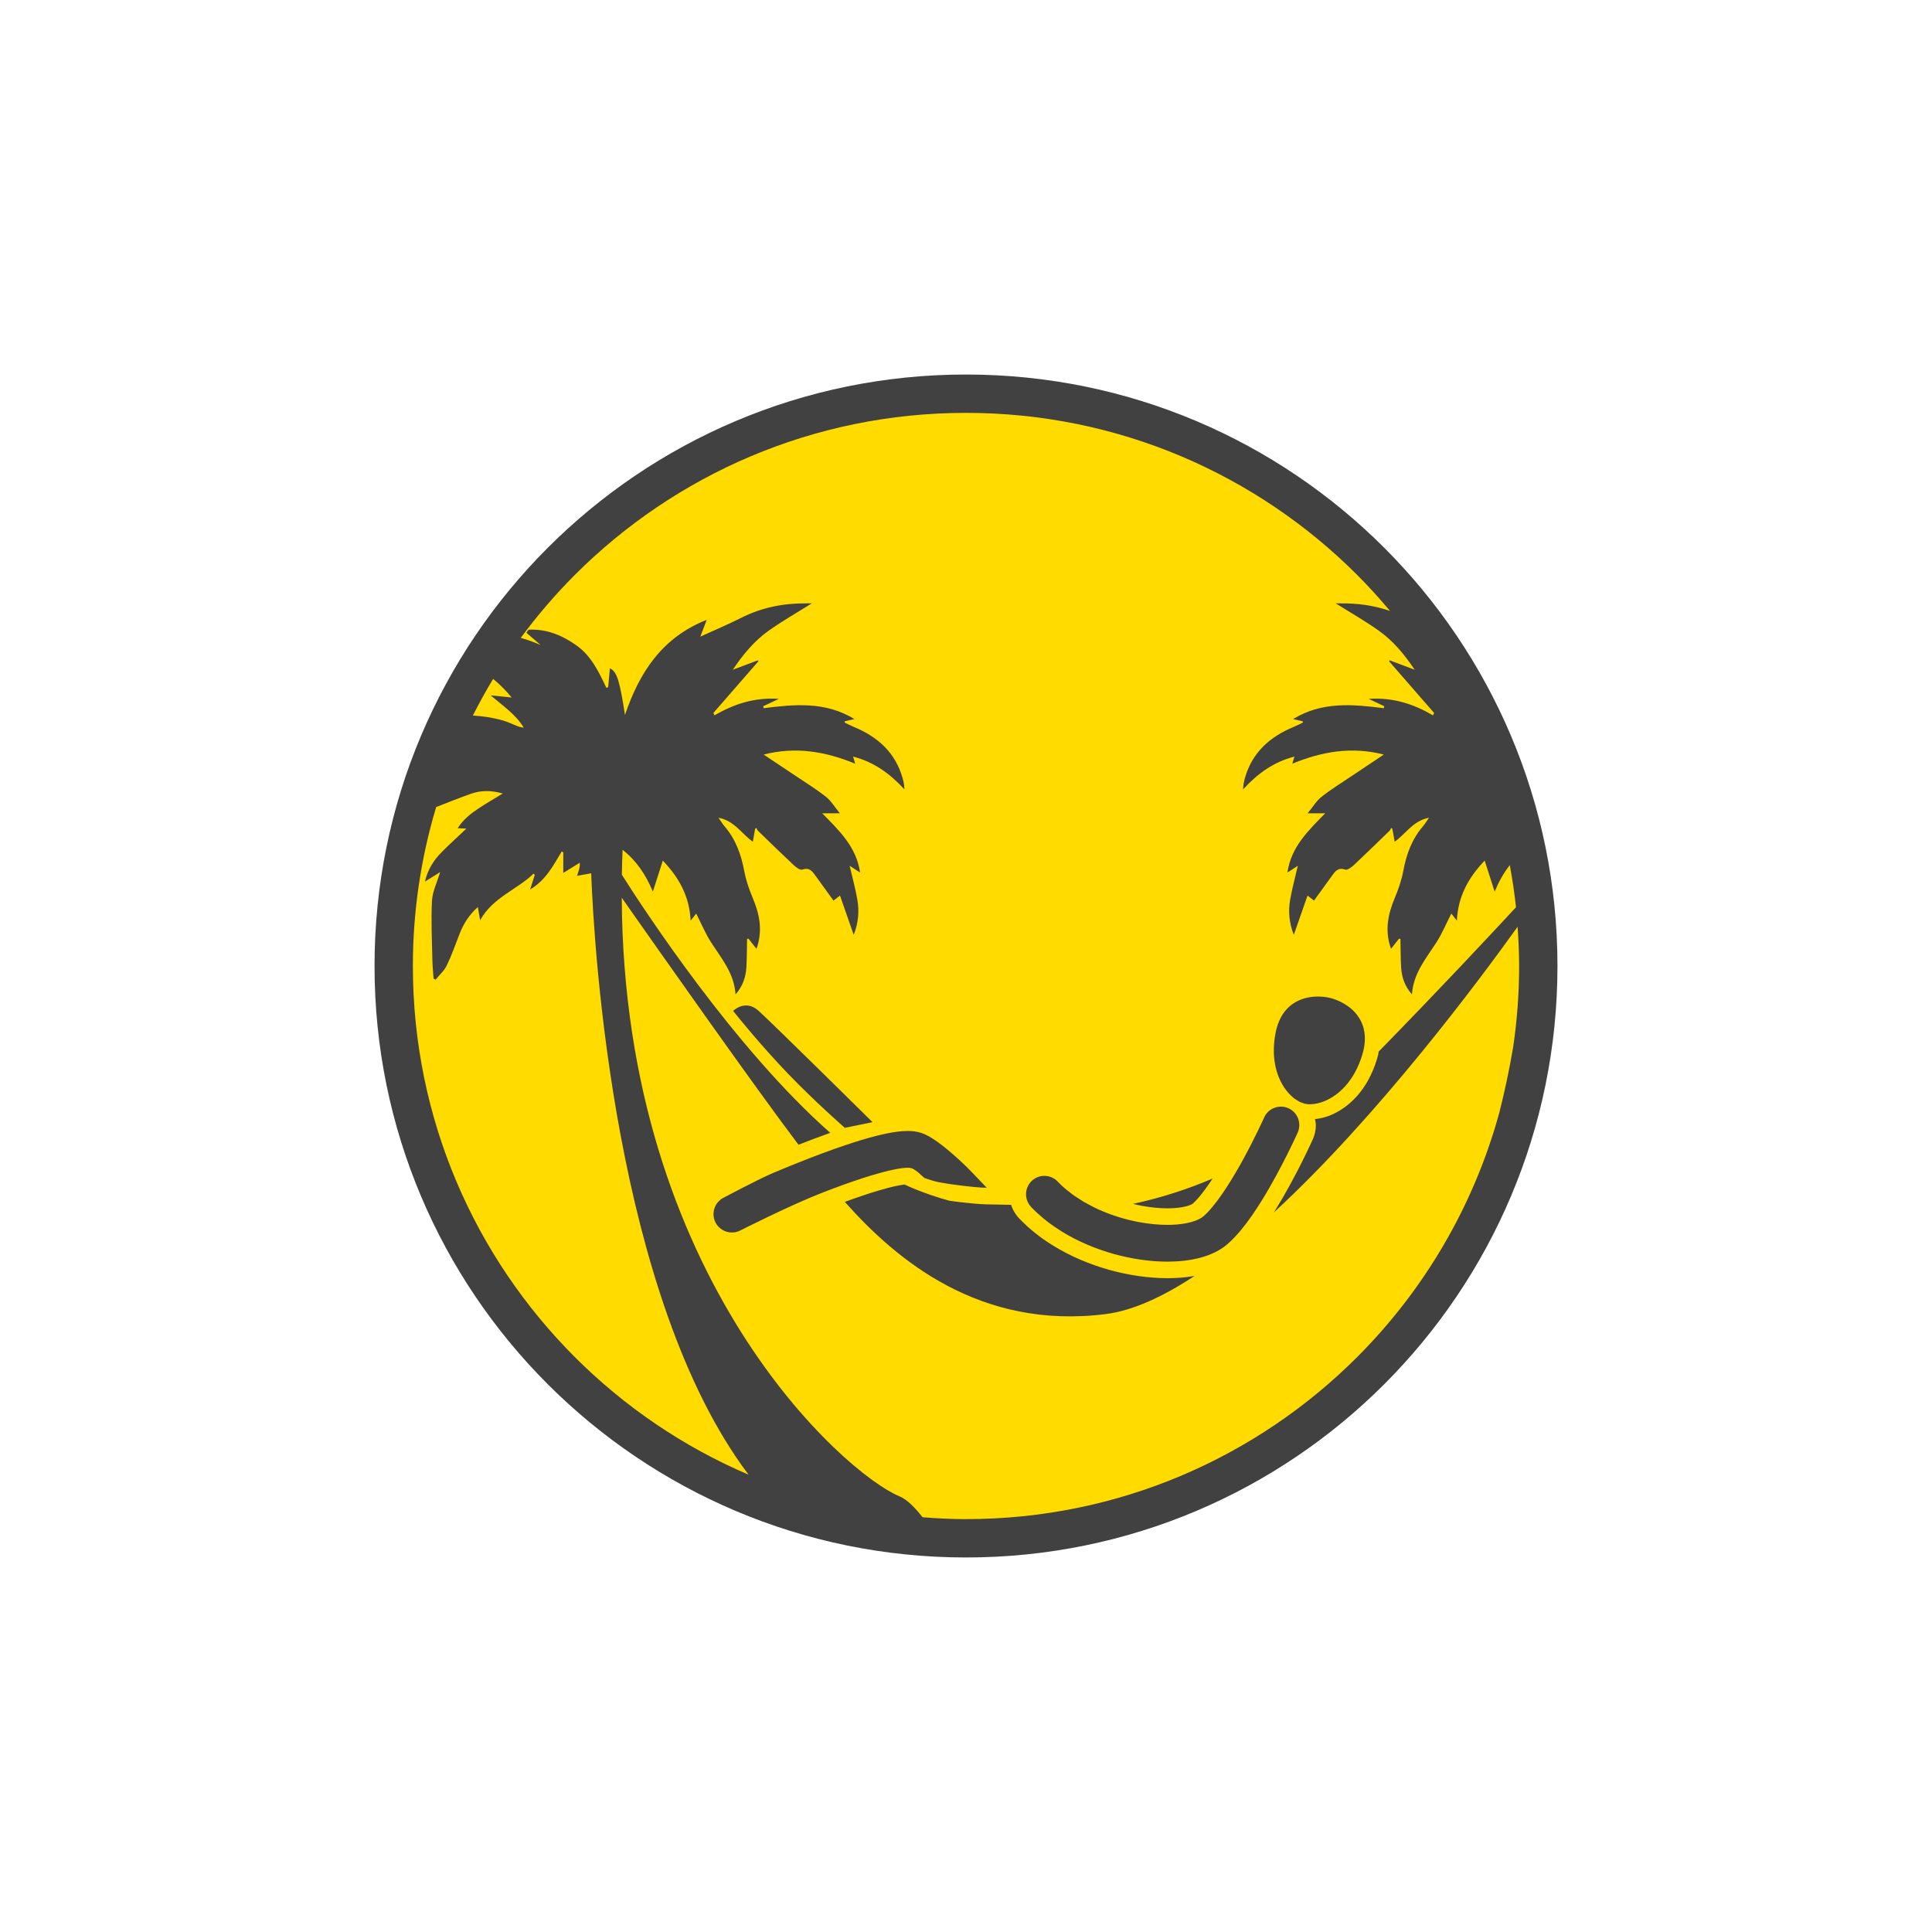
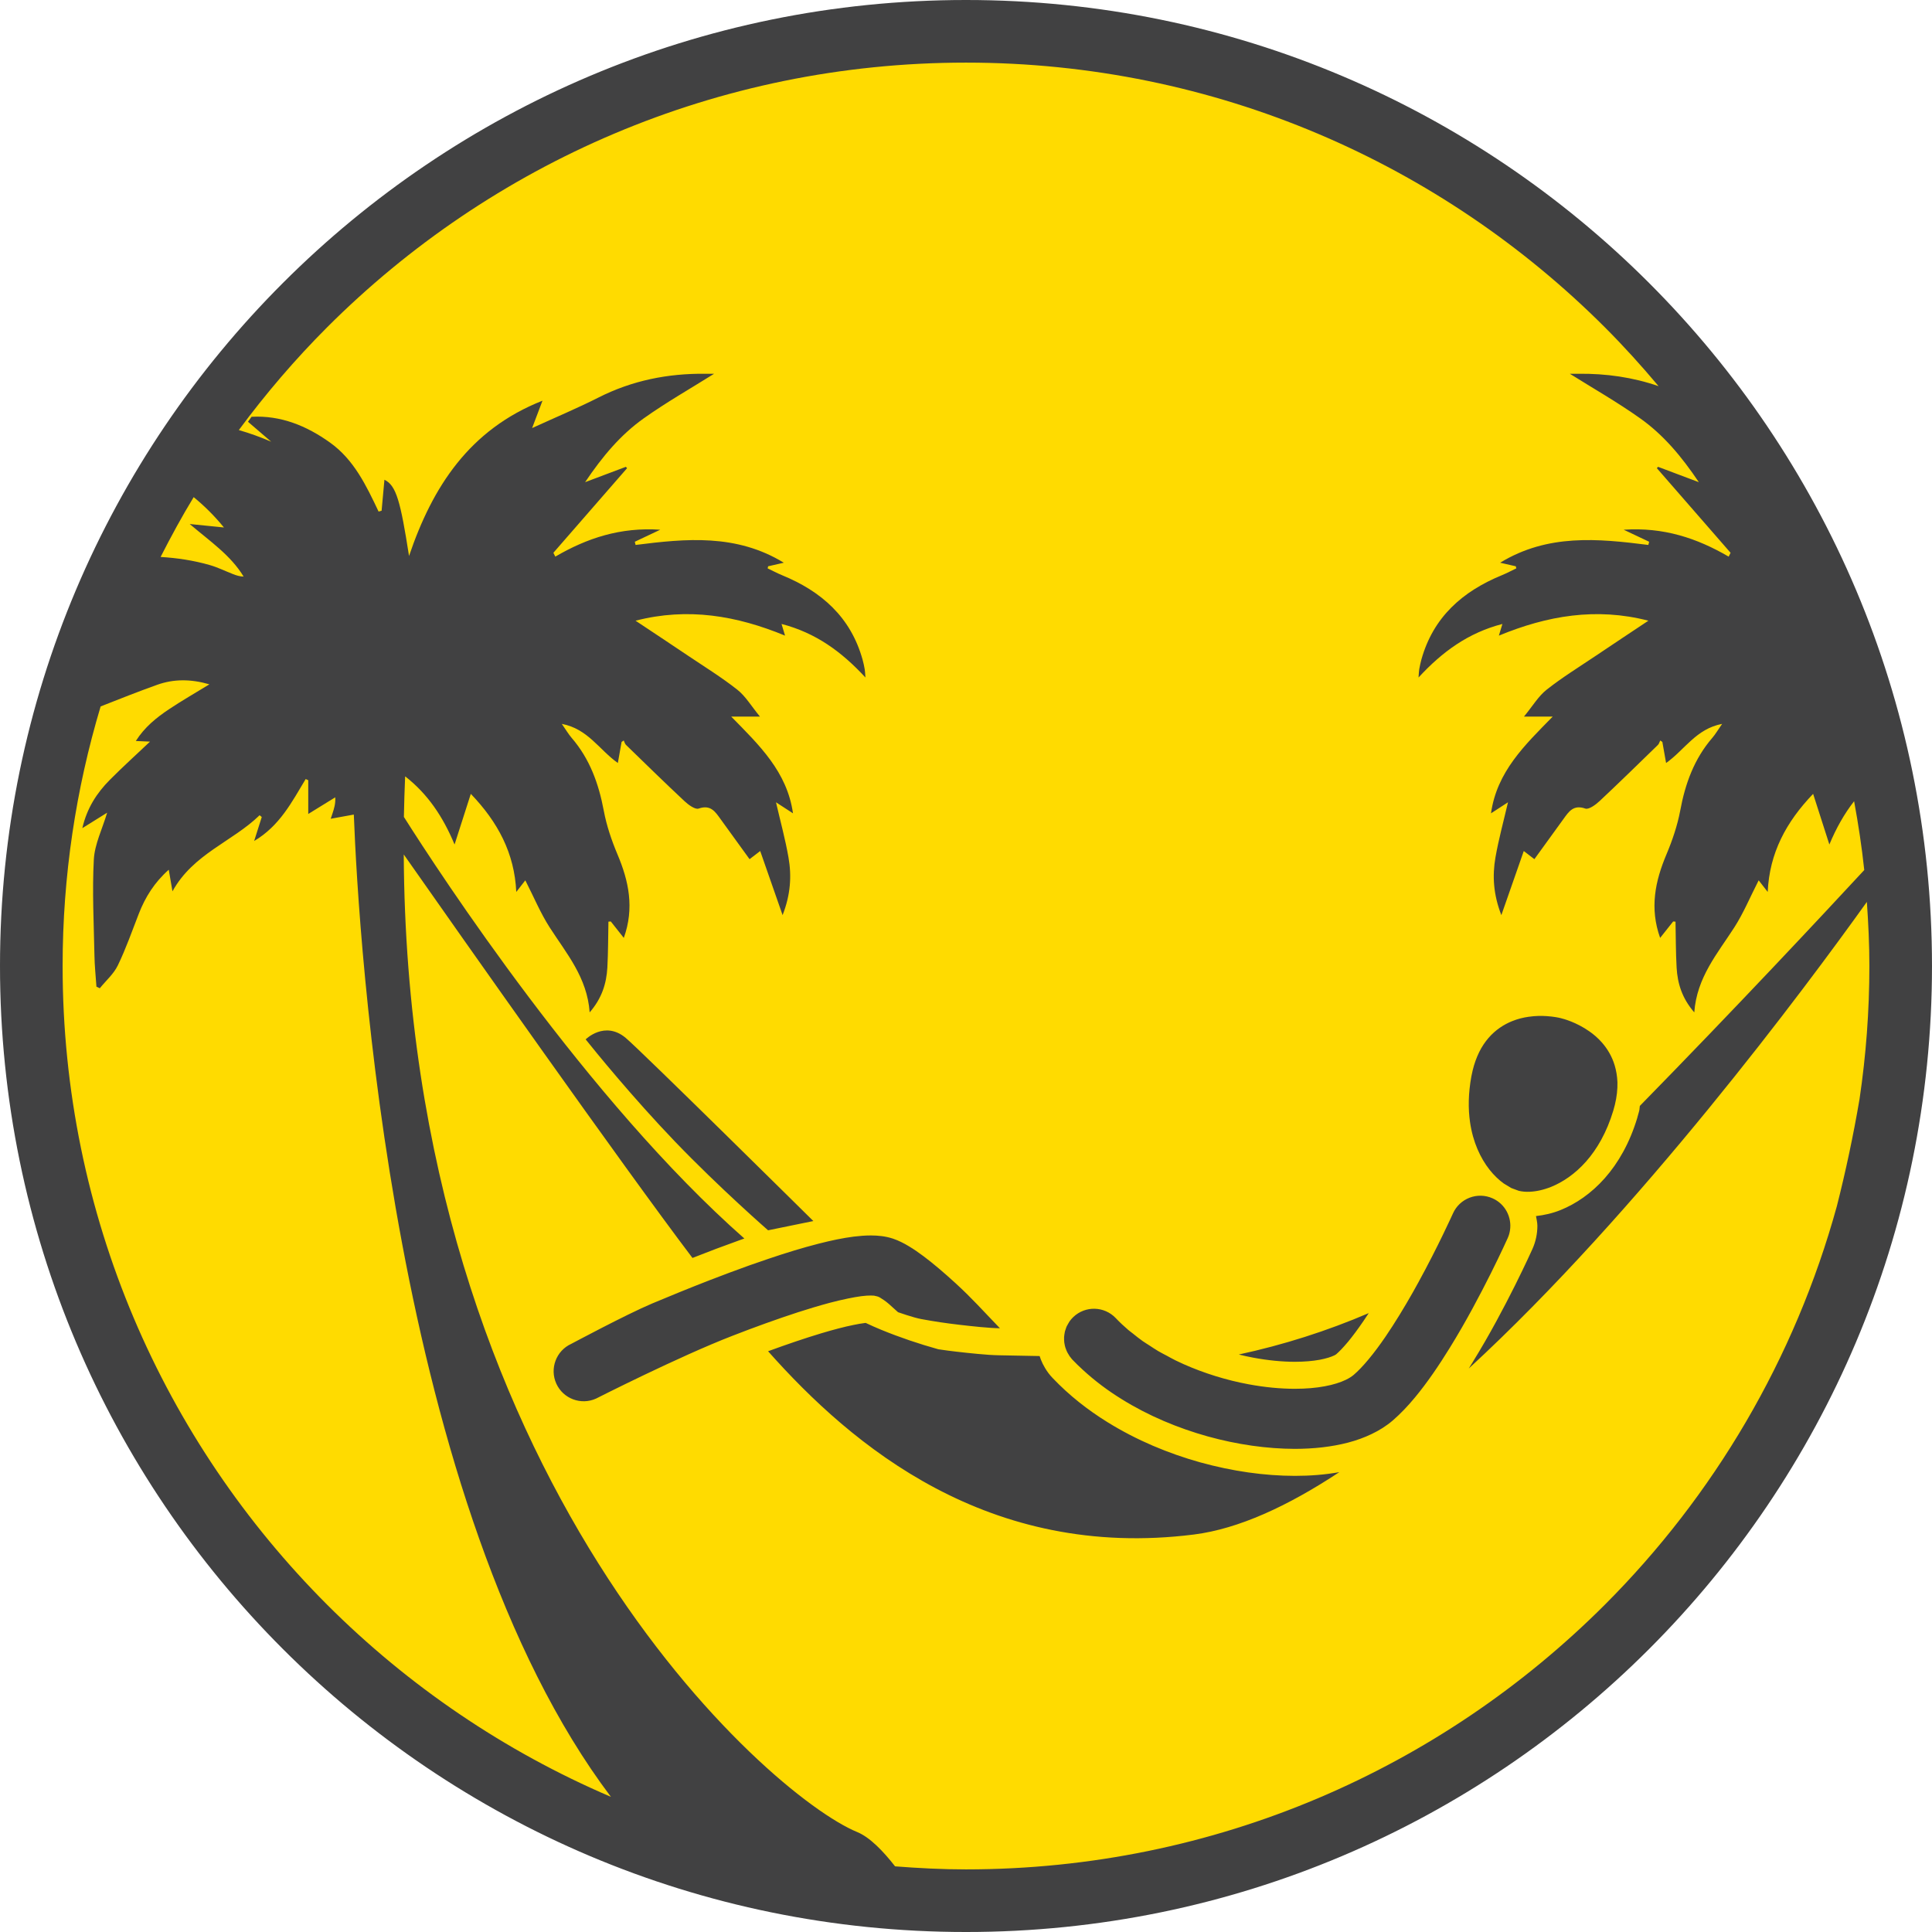
- <svg xmlns="http://www.w3.org/2000/svg" viewBox="0 0 377.947 377.947" height="377.947" width="377.947" xml:space="preserve" id="svg2" version="1.1">
+ <svg xmlns="http://www.w3.org/2000/svg" version="1.1" id="svg2" xml:space="preserve" width="231.412" height="231.413" viewBox="0 0 231.412 231.413">
  <defs id="defs6">
-     <clipPath id="clipPath18" clipPathUnits="userSpaceOnUse">
-       <path id="path16" d="M 0,283.46 H 283.46 V 0 H 0 Z" />
+     <clipPath clipPathUnits="userSpaceOnUse" id="clipPath18">
+       <path d="M 0,283.46 H 283.46 V 0 H 0 Z" id="path16" />
    </clipPath>
  </defs>
-   <g transform="matrix(1.333333,0,0,-1.333333,0,377.9467)" id="g10">
+   <g id="g10" transform="matrix(1.333333,0,0,-1.333333,-73.26786,304.6801)">
    <g id="g12">
-       <g clip-path="url(#clipPath18)" id="g14">
-         <g transform="translate(225.6973,141.729)" id="g20">
-           <path id="path22" style="fill:#ffdb00;fill-opacity:1;fill-rule:nonzero;stroke:none" d="m 0,0 c 0,-46.371 -37.594,-83.966 -83.967,-83.966 -46.373,0 -83.967,37.595 -83.967,83.966 0,46.373 37.594,83.969 83.967,83.969 C -37.594,83.969 0,46.373 0,0" />
+       <g id="g14" clip-path="url(#clipPath18)">
+         <g id="g20" transform="translate(225.6973,141.729)">
+           <path d="m 0,0 c 0,-46.371 -37.594,-83.966 -83.967,-83.966 -46.373,0 -83.967,37.595 -83.967,83.966 0,46.373 37.594,83.969 83.967,83.969 C -37.594,83.969 0,46.373 0,0" style="fill:#ffdb00;fill-opacity:1;fill-rule:nonzero;stroke:none" id="path22" />
        </g>
-         <g transform="translate(222.0029,129.7891)" id="g24">
-           <path id="path26" style="fill:#414142;fill-opacity:1;fill-rule:nonzero;stroke:none" d="m 0,0 c 0.575,3.896 0.882,7.882 0.882,11.94 0,1.939 -0.093,3.855 -0.226,5.759 -5.547,-7.75 -20.423,-27.787 -35.764,-41.917 0.123,0.196 0.246,0.393 0.365,0.586 v 0.004 c 1.519,2.457 2.834,4.959 3.789,6.869 0.953,1.91 1.543,3.225 1.566,3.276 0.303,0.673 0.446,1.39 0.446,2.089 -0.002,0.295 -0.075,0.582 -0.125,0.87 0.734,0.082 1.476,0.246 2.218,0.545 l 0.004,0.003 c 1.352,0.547 2.739,1.479 3.957,2.856 1.219,1.377 2.246,3.182 2.92,5.42 l 0.002,0.017 0.156,0.559 0.008,0.039 0.01,0.029 c 0.035,0.147 0.023,0.282 0.053,0.428 8.65,8.834 16.344,17.067 20.161,21.189 -0.221,2.088 -0.536,4.147 -0.911,6.184 -0.89,-1.138 -1.613,-2.429 -2.223,-3.889 -0.531,1.65 -0.978,3.051 -1.459,4.549 -2.426,-2.528 -3.924,-5.315 -4.08,-8.811 -0.256,0.328 -0.514,0.656 -0.812,1.043 -0.78,-1.527 -1.368,-2.951 -2.188,-4.228 -1.51,-2.344 -3.373,-4.494 -3.596,-7.635 -1.111,1.282 -1.506,2.608 -1.588,4.031 -0.076,1.371 -0.07,2.748 -0.099,4.119 -0.072,0.002 -0.143,0.012 -0.211,0.018 -0.375,-0.475 -0.752,-0.949 -1.17,-1.477 -0.957,2.684 -0.447,5.098 0.57,7.508 0.53,1.258 0.977,2.576 1.231,3.91 0.449,2.436 1.256,4.668 2.894,6.563 0.278,0.324 0.494,0.701 0.875,1.246 -2.349,-0.443 -3.371,-2.344 -5.035,-3.514 -0.125,0.69 -0.226,1.291 -0.336,1.893 -0.062,0.043 -0.129,0.086 -0.191,0.129 -0.069,-0.135 -0.104,-0.301 -0.207,-0.399 -1.739,-1.689 -3.471,-3.386 -5.242,-5.045 -0.352,-0.33 -0.969,-0.783 -1.282,-0.672 -1.066,0.374 -1.482,-0.273 -1.963,-0.939 -0.867,-1.207 -1.74,-2.406 -2.611,-3.607 -0.344,0.263 -0.617,0.474 -0.953,0.732 -0.672,-1.91 -1.309,-3.732 -2.014,-5.758 -0.72,1.85 -0.82,3.52 -0.529,5.19 0.283,1.611 0.719,3.201 1.125,4.945 -0.566,-0.367 -1,-0.647 -1.527,-0.99 0.531,3.746 3.019,6.113 5.547,8.691 h -2.583 c 0.786,0.955 1.295,1.832 2.034,2.414 1.404,1.108 2.935,2.051 4.42,3.049 1.57,1.059 3.15,2.102 4.722,3.15 -4.689,1.211 -9.086,0.454 -13.431,-1.341 0.123,0.404 0.199,0.662 0.316,1.048 -3.059,-0.791 -5.391,-2.484 -7.535,-4.81 0.033,0.402 0.035,0.576 0.064,0.748 0.055,0.293 0.118,0.588 0.196,0.875 1.066,3.805 3.691,6.115 7.226,7.566 0.442,0.182 0.867,0.409 1.297,0.614 -0.016,0.06 -0.027,0.125 -0.043,0.187 -0.422,0.096 -0.842,0.194 -1.406,0.322 4.269,2.608 8.781,2.17 13.312,1.596 0.024,0.098 0.047,0.192 0.071,0.287 -0.69,0.324 -1.375,0.649 -2.285,1.08 3.57,0.242 6.576,-0.752 9.429,-2.416 0.055,0.116 0.113,0.229 0.172,0.344 -2.207,2.533 -4.41,5.066 -6.621,7.6 0.035,0.043 0.07,0.082 0.105,0.123 1.147,-0.43 2.29,-0.862 3.665,-1.379 -1.567,2.334 -3.198,4.263 -5.262,5.728 -2.039,1.451 -4.229,2.696 -6.328,4.012 h 0.775 c 2.489,0.026 4.889,-0.317 7.197,-1.114 -1.536,1.832 -3.142,3.604 -4.832,5.295 -14.695,14.691 -34.966,23.769 -57.385,23.77 -22.419,-0.001 -42.689,-9.079 -57.385,-23.77 -2.872,-2.874 -5.521,-5.967 -7.939,-9.24 0.978,-0.28 1.945,-0.631 2.904,-1.043 -0.695,0.598 -1.39,1.194 -2.082,1.79 0.106,0.148 0.215,0.298 0.32,0.447 2.625,0.138 4.932,-0.803 7.047,-2.315 2.16,-1.541 3.262,-3.875 4.367,-6.201 0.092,0.026 0.184,0.051 0.27,0.076 0.086,0.926 0.168,1.852 0.254,2.782 1.07,-0.508 1.443,-1.955 2.211,-6.848 2.101,6.211 5.422,11.363 11.988,13.951 -0.32,-0.842 -0.582,-1.543 -0.932,-2.459 2.127,0.973 4.073,1.787 5.952,2.738 3.035,1.539 6.248,2.176 9.623,2.141 h 0.775 c -2.098,-1.316 -4.289,-2.561 -6.33,-4.012 -2.061,-1.465 -3.691,-3.394 -5.26,-5.728 1.375,0.517 2.518,0.949 3.664,1.379 0.035,-0.041 0.071,-0.08 0.106,-0.123 -2.207,-2.534 -4.414,-5.067 -6.619,-7.6 0.056,-0.115 0.115,-0.228 0.173,-0.344 2.85,1.664 5.86,2.658 9.426,2.416 -0.91,-0.431 -1.595,-0.756 -2.285,-1.08 0.027,-0.095 0.047,-0.189 0.07,-0.287 4.532,0.574 9.043,1.012 13.317,-1.596 -0.569,-0.128 -0.988,-0.226 -1.41,-0.322 -0.014,-0.062 -0.028,-0.127 -0.043,-0.187 0.433,-0.205 0.855,-0.432 1.297,-0.614 3.535,-1.451 6.162,-3.761 7.226,-7.566 0.082,-0.287 0.143,-0.582 0.195,-0.875 0.032,-0.172 0.032,-0.346 0.067,-0.748 -2.147,2.326 -4.477,4.019 -7.537,4.81 0.117,-0.386 0.193,-0.644 0.316,-1.048 -4.348,1.795 -8.74,2.552 -13.431,1.341 1.574,-1.048 3.154,-2.091 4.724,-3.15 1.486,-0.998 3.014,-1.941 4.418,-3.049 0.74,-0.582 1.248,-1.459 2.033,-2.414 h -2.582 c 2.528,-2.578 5.016,-4.945 5.551,-8.691 -0.531,0.343 -0.961,0.623 -1.527,0.99 0.404,-1.744 0.84,-3.334 1.121,-4.945 0.293,-1.67 0.195,-3.34 -0.528,-5.19 -0.707,2.026 -1.347,3.848 -2.011,5.758 -0.34,-0.258 -0.614,-0.469 -0.957,-0.732 -0.867,1.201 -1.742,2.4 -2.61,3.607 -0.48,0.666 -0.894,1.313 -1.961,0.939 -0.316,-0.111 -0.929,0.342 -1.281,0.672 -1.773,1.659 -3.508,3.356 -5.246,5.045 -0.103,0.098 -0.139,0.264 -0.203,0.399 -0.066,-0.043 -0.133,-0.086 -0.195,-0.129 -0.106,-0.602 -0.211,-1.203 -0.336,-1.893 -1.664,1.17 -2.686,3.071 -5.035,3.514 0.38,-0.545 0.597,-0.922 0.875,-1.246 1.638,-1.895 2.441,-4.127 2.898,-6.563 0.25,-1.334 0.697,-2.652 1.227,-3.91 1.019,-2.41 1.531,-4.824 0.57,-7.508 -0.418,0.528 -0.793,1.002 -1.168,1.477 -0.07,-0.006 -0.143,-0.016 -0.213,-0.018 -0.029,-1.371 -0.022,-2.748 -0.096,-4.119 -0.082,-1.423 -0.48,-2.749 -1.59,-4.031 -0.222,3.141 -2.086,5.291 -3.593,7.635 -0.821,1.277 -1.41,2.701 -2.188,4.228 -0.303,-0.387 -0.558,-0.715 -0.812,-1.043 -0.16,3.496 -1.659,6.283 -4.084,8.811 -0.481,-1.498 -0.928,-2.899 -1.459,-4.549 -1.049,2.514 -2.414,4.539 -4.43,6.115 -0.004,-0.006 -0.006,-0.012 -0.012,-0.017 -0.05,-1.219 -0.09,-2.428 -0.111,-3.621 3.199,-5.059 16.541,-25.504 30.586,-37.873 -0.106,-0.037 -0.211,-0.072 -0.317,-0.111 -1.478,-0.528 -2.951,-1.084 -4.345,-1.635 -6.336,8.367 -20.59,28.622 -25.936,36.247 0.287,-55.987 32.74,-84.54 40.74,-87.823 1.124,-0.462 2.325,-1.702 3.398,-3.079 2.104,-0.163 4.224,-0.273 6.37,-0.273 22.419,0.001 42.69,9.08 57.385,23.771 9.794,9.797 17.073,22.08 20.851,35.817 C -1.256,-6.544 -0.567,-3.342 0,0 m -112.171,-62.697 c -19.65,26.034 -22.667,77.084 -23.096,88.242 l -2.076,-0.377 c 0.049,0.159 0.103,0.317 0.158,0.473 0.146,0.44 0.285,0.883 0.25,1.453 -0.77,-0.469 -1.531,-0.941 -2.426,-1.496 v 3.033 c -0.078,0.037 -0.152,0.075 -0.23,0.106 -1.231,-2.041 -2.325,-4.203 -4.629,-5.565 0.262,0.825 0.472,1.489 0.683,2.153 -0.064,0.054 -0.129,0.107 -0.193,0.16 -2.451,-2.383 -5.971,-3.465 -7.828,-6.836 -0.127,0.732 -0.223,1.289 -0.334,1.941 -1.283,-1.138 -2.109,-2.457 -2.69,-3.951 -0.607,-1.558 -1.16,-3.146 -1.888,-4.65 -0.371,-0.764 -1.067,-1.367 -1.617,-2.047 -0.102,0.047 -0.198,0.094 -0.301,0.141 -0.063,0.943 -0.166,1.88 -0.18,2.824 -0.055,2.871 -0.209,5.746 -0.055,8.607 0.079,1.377 0.758,2.729 1.196,4.199 -0.67,-0.416 -1.385,-0.861 -2.229,-1.388 0.42,1.81 1.307,3.17 2.479,4.347 1.131,1.139 2.326,2.219 3.601,3.426 -0.476,0.022 -0.816,0.035 -1.275,0.057 0.797,1.254 1.857,2.103 2.988,2.857 1.135,0.758 2.322,1.436 3.621,2.233 -1.677,0.488 -3.209,0.486 -4.687,-0.041 -1.698,-0.608 -3.383,-1.275 -5.082,-1.944 -2.212,-7.386 -3.416,-15.209 -3.416,-23.32 0.001,-22.418 9.079,-42.688 23.769,-57.383 7.269,-7.267 15.905,-13.154 25.487,-17.254 m -40.453,111.385 c 1.478,-0.091 2.956,-0.307 4.429,-0.732 0.713,-0.206 1.389,-0.543 2.084,-0.813 0.293,-0.113 0.588,-0.209 0.945,-0.219 -1.171,1.926 -3.003,3.155 -4.845,4.723 1.115,-0.113 2.004,-0.203 3.076,-0.311 -0.849,1.04 -1.754,1.936 -2.718,2.726 -1.062,-1.745 -2.04,-3.545 -2.971,-5.374 M 6.507,11.94 C 6.508,-12.013 -3.211,-33.726 -18.91,-49.421 -34.605,-65.12 -56.318,-74.84 -80.273,-74.839 c -23.955,-0.001 -45.667,9.719 -61.362,25.418 -15.699,15.695 -25.419,37.408 -25.417,61.361 -0.002,23.954 9.718,45.667 25.417,61.363 15.695,15.7 37.408,25.42 61.362,25.418 23.955,0.002 45.668,-9.718 61.363,-25.418 C -3.211,57.607 6.508,35.894 6.507,11.94 M -33.245,-6.353 c 0.408,-0.515 0.844,-0.931 1.289,-1.248 l 0.668,-0.404 0.68,-0.252 c 0.306,-0.07 0.63,-0.099 0.972,-0.082 0.596,0.024 1.254,0.168 1.944,0.445 1.027,0.418 2.129,1.149 3.119,2.266 0.986,1.115 1.863,2.625 2.449,4.574 l 0.143,0.526 c 0.175,0.724 0.246,1.396 0.23,2.027 -0.021,0.549 -0.109,1.057 -0.25,1.523 -0.246,0.821 -0.668,1.502 -1.143,2.045 -0.363,0.411 -0.755,0.745 -1.146,1.014 -0.586,0.41 -1.162,0.686 -1.625,0.873 -0.463,0.182 -0.809,0.275 -0.943,0.305 -0.159,0.041 -0.608,0.137 -1.233,0.179 C -28.563,7.47 -29.132,7.47 -29.753,7.376 -30.216,7.31 -30.712,7.188 -31.206,6.989 -31.95,6.69 -32.7,6.21 -33.333,5.478 -33.646,5.114 -33.935,4.688 -34.171,4.204 -34.411,3.714 -34.61,3.169 -34.757,2.56 l -0.115,-0.534 c -0.281,-1.525 -0.295,-2.9 -0.121,-4.107 0.26,-1.811 0.939,-3.242 1.748,-4.272 m -60.741,-4.617 c 0,0 -15.519,15.34 -16.859,16.455 -1.887,1.575 -3.594,-0.136 -3.594,-0.136 0.809,-1.014 4.18,-5.176 8.043,-9.2 3.998,-4.16 8.344,-7.951 8.344,-7.951 0,0 3.469,0.715 4.066,0.832 m 62.382,-1.523 c 0.103,0.224 0.166,0.457 0.201,0.691 0.179,1.172 -0.43,2.367 -1.563,2.871 -1.359,0.61 -2.957,0 -3.562,-1.359 -0.024,-0.049 -1.313,-2.924 -3.104,-6.188 -0.162,-0.293 -0.328,-0.591 -0.494,-0.89 -0.77,-1.358 -1.609,-2.742 -2.453,-3.979 -0.512,-0.75 -1.025,-1.441 -1.518,-2.033 -0.49,-0.592 -0.955,-1.076 -1.345,-1.408 -0.164,-0.139 -0.399,-0.297 -0.717,-0.449 -0.475,-0.229 -1.123,-0.44 -1.901,-0.58 -0.783,-0.147 -1.687,-0.223 -2.669,-0.223 -1.292,0 -2.713,0.135 -4.174,0.408 -1.944,0.36 -3.95,0.975 -5.825,1.807 -0.242,0.111 -0.484,0.222 -0.722,0.338 -0.266,0.129 -0.517,0.275 -0.776,0.414 -0.261,0.139 -0.53,0.273 -0.784,0.423 -0.271,0.16 -0.526,0.335 -0.787,0.504 -0.202,0.132 -0.412,0.256 -0.606,0.393 -0.316,0.222 -0.608,0.46 -0.902,0.696 -0.123,0.1 -0.258,0.191 -0.377,0.293 -0.404,0.345 -0.786,0.703 -1.139,1.076 -1.03,1.08 -2.735,1.123 -3.813,0.093 -0.129,-0.122 -0.24,-0.255 -0.34,-0.394 -0.049,-0.071 -0.087,-0.147 -0.13,-0.221 -0.042,-0.073 -0.087,-0.144 -0.122,-0.22 -0.037,-0.081 -0.062,-0.166 -0.091,-0.251 -0.025,-0.074 -0.053,-0.146 -0.072,-0.222 -0.021,-0.086 -0.032,-0.174 -0.045,-0.262 -0.01,-0.076 -0.023,-0.152 -0.027,-0.23 -0.005,-0.088 -0.002,-0.177 0.002,-0.266 0.003,-0.076 0.007,-0.151 0.017,-0.227 0.011,-0.091 0.03,-0.18 0.05,-0.271 0.017,-0.07 0.035,-0.139 0.057,-0.208 0.029,-0.093 0.064,-0.183 0.105,-0.274 0.027,-0.061 0.058,-0.122 0.09,-0.181 0.049,-0.092 0.103,-0.181 0.163,-0.267 0.016,-0.022 0.026,-0.047 0.042,-0.068 0.004,0 0.008,-0.001 0.012,-0.001 0.064,-0.085 0.121,-0.173 0.195,-0.251 0.305,-0.322 0.625,-0.629 0.954,-0.93 1.07,-0.986 2.242,-1.863 3.48,-2.627 2.416,-1.506 5.07,-2.607 7.734,-3.351 2.664,-0.739 5.344,-1.114 7.831,-1.12 1.687,0.004 3.292,0.176 4.779,0.563 0.74,0.195 1.453,0.449 2.125,0.773 0.676,0.323 1.316,0.721 1.896,1.219 0.705,0.61 1.362,1.307 1.994,2.07 1.11,1.34 2.155,2.881 3.127,4.458 1.463,2.363 2.745,4.81 3.682,6.679 0.934,1.869 1.51,3.158 1.522,3.182 m -19.127,-21.369 c -2.735,0.004 -5.612,0.416 -8.477,1.207 h -0.004 c -2.861,0.797 -5.723,1.986 -8.363,3.625 l -0.004,0.002 c -1.76,1.091 -3.426,2.396 -4.902,3.947 -0.27,0.277 -0.502,0.588 -0.692,0.91 -0.148,0.242 -0.269,0.492 -0.373,0.754 -0.041,0.102 -0.076,0.213 -0.111,0.318 l -3.614,0.069 c -0.621,0.011 -1.289,0.06 -1.961,0.125 -0.668,0.062 -1.332,0.134 -1.891,0.199 -0.57,0.066 -1.105,0.135 -1.636,0.217 -1.746,0.486 -3.461,1.066 -5.121,1.746 -0.235,0.096 -0.467,0.193 -0.7,0.299 -0.234,0.105 -0.468,0.211 -0.703,0.322 -0.027,0 -0.054,-0.006 -0.086,-0.01 -0.273,-0.031 -0.629,-0.094 -1.023,-0.176 -0.801,-0.16 -1.797,-0.423 -2.879,-0.746 -1.48,-0.445 -3.133,-1.008 -4.781,-1.613 7.551,-8.512 19.789,-18.793 38.262,-16.463 4,0.504 8.441,2.553 13.055,5.602 -1.299,-0.233 -2.633,-0.334 -3.994,-0.334 z m -41.81,15.539 c 0.594,0.158 1.153,0.287 1.661,0.392 0.445,0.094 0.855,0.164 1.207,0.211 0.351,0.041 0.646,0.065 0.855,0.059 0.131,0 0.227,-0.006 0.277,-0.012 l 0.02,-0.002 c 0.055,-0.027 0.314,-0.043 0.5,-0.156 0.215,-0.133 0.518,-0.322 0.813,-0.582 0.583,-0.52 0.042,-0.039 0.832,-0.748 0.003,-0.002 1.382,-0.486 2.082,-0.615 1.209,-0.223 2.234,-0.375 3.449,-0.516 1.111,-0.129 2.586,-0.293 3.621,-0.311 -1.619,1.678 -2.463,2.649 -3.992,4.053 -1.012,0.922 -1.965,1.742 -2.866,2.416 -0.451,0.338 -0.884,0.639 -1.33,0.903 -0.218,0.134 -0.441,0.257 -0.673,0.369 -0.233,0.117 -0.475,0.216 -0.745,0.31 -0.357,0.117 -0.695,0.188 -1.023,0.229 -0.328,0.041 -0.648,0.058 -0.965,0.058 -0.508,0 -1.017,-0.041 -1.543,-0.105 -0.98,-0.125 -2.023,-0.346 -3.133,-0.629 -1.429,-0.363 -2.968,-0.836 -4.535,-1.367 -0.549,-0.184 -1.101,-0.377 -1.656,-0.571 -1.223,-0.437 -2.441,-0.894 -3.615,-1.347 -1.899,-0.738 -3.682,-1.471 -5.168,-2.094 -2.401,-1.016 -7.248,-3.621 -7.266,-3.625 -1.353,-0.615 -1.957,-2.215 -1.342,-3.574 0.616,-1.354 2.215,-1.957 3.571,-1.342 0.035,0.018 7.451,3.785 12.279,5.65 0.49,0.192 0.984,0.379 1.482,0.567 1.961,0.732 3.967,1.433 5.778,1.974 0.492,0.147 0.968,0.282 1.425,0.405 m 38.083,-4.922 c -0.432,0.078 -0.867,0.176 -1.309,0.285 4.006,0.863 7.932,2.111 11.676,3.719 -0.164,-0.248 -0.328,-0.494 -0.492,-0.735 -0.48,-0.703 -0.955,-1.339 -1.379,-1.855 l -0.004,-0.002 c -0.211,-0.252 -0.414,-0.48 -0.594,-0.668 -0.179,-0.187 -0.343,-0.34 -0.457,-0.439 -0.009,-0.008 -0.074,-0.053 -0.191,-0.112 h -0.008 c -0.105,-0.052 -0.279,-0.123 -0.496,-0.189 -0.219,-0.069 -0.486,-0.133 -0.785,-0.192 h -0.006 c -0.6,-0.111 -1.369,-0.181 -2.221,-0.181 h -0.017 c -1.115,0 -2.401,0.123 -3.717,0.369" />
+         <g id="g24" transform="translate(222.0029,129.7891)">
+           <path d="m 0,0 c 0.575,3.896 0.882,7.882 0.882,11.94 0,1.939 -0.093,3.855 -0.226,5.759 -5.547,-7.75 -20.423,-27.787 -35.764,-41.917 0.123,0.196 0.246,0.393 0.365,0.586 v 0.004 c 1.519,2.457 2.834,4.959 3.789,6.869 0.953,1.91 1.543,3.225 1.566,3.276 0.303,0.673 0.446,1.39 0.446,2.089 -0.002,0.295 -0.075,0.582 -0.125,0.87 0.734,0.082 1.476,0.246 2.218,0.545 l 0.004,0.003 c 1.352,0.547 2.739,1.479 3.957,2.856 1.219,1.377 2.246,3.182 2.92,5.42 l 0.002,0.017 0.156,0.559 0.008,0.039 0.01,0.029 c 0.035,0.147 0.023,0.282 0.053,0.428 8.65,8.834 16.344,17.067 20.161,21.189 -0.221,2.088 -0.536,4.147 -0.911,6.184 -0.89,-1.138 -1.613,-2.429 -2.223,-3.889 -0.531,1.65 -0.978,3.051 -1.459,4.549 -2.426,-2.528 -3.924,-5.315 -4.08,-8.811 -0.256,0.328 -0.514,0.656 -0.812,1.043 -0.78,-1.527 -1.368,-2.951 -2.188,-4.228 -1.51,-2.344 -3.373,-4.494 -3.596,-7.635 -1.111,1.282 -1.506,2.608 -1.588,4.031 -0.076,1.371 -0.07,2.748 -0.099,4.119 -0.072,0.002 -0.143,0.012 -0.211,0.018 -0.375,-0.475 -0.752,-0.949 -1.17,-1.477 -0.957,2.684 -0.447,5.098 0.57,7.508 0.53,1.258 0.977,2.576 1.231,3.91 0.449,2.436 1.256,4.668 2.894,6.563 0.278,0.324 0.494,0.701 0.875,1.246 -2.349,-0.443 -3.371,-2.344 -5.035,-3.514 -0.125,0.69 -0.226,1.291 -0.336,1.893 -0.062,0.043 -0.129,0.086 -0.191,0.129 -0.069,-0.135 -0.104,-0.301 -0.207,-0.399 -1.739,-1.689 -3.471,-3.386 -5.242,-5.045 -0.352,-0.33 -0.969,-0.783 -1.282,-0.672 -1.066,0.374 -1.482,-0.273 -1.963,-0.939 -0.867,-1.207 -1.74,-2.406 -2.611,-3.607 -0.344,0.263 -0.617,0.474 -0.953,0.732 -0.672,-1.91 -1.309,-3.732 -2.014,-5.758 -0.72,1.85 -0.82,3.52 -0.529,5.19 0.283,1.611 0.719,3.201 1.125,4.945 -0.566,-0.367 -1,-0.647 -1.527,-0.99 0.531,3.746 3.019,6.113 5.547,8.691 h -2.583 c 0.786,0.955 1.295,1.832 2.034,2.414 1.404,1.108 2.935,2.051 4.42,3.049 1.57,1.059 3.15,2.102 4.722,3.15 -4.689,1.211 -9.086,0.454 -13.431,-1.341 0.123,0.404 0.199,0.662 0.316,1.048 -3.059,-0.791 -5.391,-2.484 -7.535,-4.81 0.033,0.402 0.035,0.576 0.064,0.748 0.055,0.293 0.118,0.588 0.196,0.875 1.066,3.805 3.691,6.115 7.226,7.566 0.442,0.182 0.867,0.409 1.297,0.614 -0.016,0.06 -0.027,0.125 -0.043,0.187 -0.422,0.096 -0.842,0.194 -1.406,0.322 4.269,2.608 8.781,2.17 13.312,1.596 0.024,0.098 0.047,0.192 0.071,0.287 -0.69,0.324 -1.375,0.649 -2.285,1.08 3.57,0.242 6.576,-0.752 9.429,-2.416 0.055,0.116 0.113,0.229 0.172,0.344 -2.207,2.533 -4.41,5.066 -6.621,7.6 0.035,0.043 0.07,0.082 0.105,0.123 1.147,-0.43 2.29,-0.862 3.665,-1.379 -1.567,2.334 -3.198,4.263 -5.262,5.728 -2.039,1.451 -4.229,2.696 -6.328,4.012 h 0.775 c 2.489,0.026 4.889,-0.317 7.197,-1.114 -1.536,1.832 -3.142,3.604 -4.832,5.295 -14.695,14.691 -34.966,23.769 -57.385,23.77 -22.419,-0.001 -42.689,-9.079 -57.385,-23.77 -2.872,-2.874 -5.521,-5.967 -7.939,-9.24 0.978,-0.28 1.945,-0.631 2.904,-1.043 -0.695,0.598 -1.39,1.194 -2.082,1.79 0.106,0.148 0.215,0.298 0.32,0.447 2.625,0.138 4.932,-0.803 7.047,-2.315 2.16,-1.541 3.262,-3.875 4.367,-6.201 0.092,0.026 0.184,0.051 0.27,0.076 0.086,0.926 0.168,1.852 0.254,2.782 1.07,-0.508 1.443,-1.955 2.211,-6.848 2.101,6.211 5.422,11.363 11.988,13.951 -0.32,-0.842 -0.582,-1.543 -0.932,-2.459 2.127,0.973 4.073,1.787 5.952,2.738 3.035,1.539 6.248,2.176 9.623,2.141 h 0.775 c -2.098,-1.316 -4.289,-2.561 -6.33,-4.012 -2.061,-1.465 -3.691,-3.394 -5.26,-5.728 1.375,0.517 2.518,0.949 3.664,1.379 0.035,-0.041 0.071,-0.08 0.106,-0.123 -2.207,-2.534 -4.414,-5.067 -6.619,-7.6 0.056,-0.115 0.115,-0.228 0.173,-0.344 2.85,1.664 5.86,2.658 9.426,2.416 -0.91,-0.431 -1.595,-0.756 -2.285,-1.08 0.027,-0.095 0.047,-0.189 0.07,-0.287 4.532,0.574 9.043,1.012 13.317,-1.596 -0.569,-0.128 -0.988,-0.226 -1.41,-0.322 -0.014,-0.062 -0.028,-0.127 -0.043,-0.187 0.433,-0.205 0.855,-0.432 1.297,-0.614 3.535,-1.451 6.162,-3.761 7.226,-7.566 0.082,-0.287 0.143,-0.582 0.195,-0.875 0.032,-0.172 0.032,-0.346 0.067,-0.748 -2.147,2.326 -4.477,4.019 -7.537,4.81 0.117,-0.386 0.193,-0.644 0.316,-1.048 -4.348,1.795 -8.74,2.552 -13.431,1.341 1.574,-1.048 3.154,-2.091 4.724,-3.15 1.486,-0.998 3.014,-1.941 4.418,-3.049 0.74,-0.582 1.248,-1.459 2.033,-2.414 h -2.582 c 2.528,-2.578 5.016,-4.945 5.551,-8.691 -0.531,0.343 -0.961,0.623 -1.527,0.99 0.404,-1.744 0.84,-3.334 1.121,-4.945 0.293,-1.67 0.195,-3.34 -0.528,-5.19 -0.707,2.026 -1.347,3.848 -2.011,5.758 -0.34,-0.258 -0.614,-0.469 -0.957,-0.732 -0.867,1.201 -1.742,2.4 -2.61,3.607 -0.48,0.666 -0.894,1.313 -1.961,0.939 -0.316,-0.111 -0.929,0.342 -1.281,0.672 -1.773,1.659 -3.508,3.356 -5.246,5.045 -0.103,0.098 -0.139,0.264 -0.203,0.399 -0.066,-0.043 -0.133,-0.086 -0.195,-0.129 -0.106,-0.602 -0.211,-1.203 -0.336,-1.893 -1.664,1.17 -2.686,3.071 -5.035,3.514 0.38,-0.545 0.597,-0.922 0.875,-1.246 1.638,-1.895 2.441,-4.127 2.898,-6.563 0.25,-1.334 0.697,-2.652 1.227,-3.91 1.019,-2.41 1.531,-4.824 0.57,-7.508 -0.418,0.528 -0.793,1.002 -1.168,1.477 -0.07,-0.006 -0.143,-0.016 -0.213,-0.018 -0.029,-1.371 -0.022,-2.748 -0.096,-4.119 -0.082,-1.423 -0.48,-2.749 -1.59,-4.031 -0.222,3.141 -2.086,5.291 -3.593,7.635 -0.821,1.277 -1.41,2.701 -2.188,4.228 -0.303,-0.387 -0.558,-0.715 -0.812,-1.043 -0.16,3.496 -1.659,6.283 -4.084,8.811 -0.481,-1.498 -0.928,-2.899 -1.459,-4.549 -1.049,2.514 -2.414,4.539 -4.43,6.115 -0.004,-0.006 -0.006,-0.012 -0.012,-0.017 -0.05,-1.219 -0.09,-2.428 -0.111,-3.621 3.199,-5.059 16.541,-25.504 30.586,-37.873 -0.106,-0.037 -0.211,-0.072 -0.317,-0.111 -1.478,-0.528 -2.951,-1.084 -4.345,-1.635 -6.336,8.367 -20.59,28.622 -25.936,36.247 0.287,-55.987 32.74,-84.54 40.74,-87.823 1.124,-0.462 2.325,-1.702 3.398,-3.079 2.104,-0.163 4.224,-0.273 6.37,-0.273 22.419,0.001 42.69,9.08 57.385,23.771 9.794,9.797 17.073,22.08 20.851,35.817 C -1.256,-6.544 -0.567,-3.342 0,0 m -112.171,-62.697 c -19.65,26.034 -22.667,77.084 -23.096,88.242 l -2.076,-0.377 c 0.049,0.159 0.103,0.317 0.158,0.473 0.146,0.44 0.285,0.883 0.25,1.453 -0.77,-0.469 -1.531,-0.941 -2.426,-1.496 v 3.033 c -0.078,0.037 -0.152,0.075 -0.23,0.106 -1.231,-2.041 -2.325,-4.203 -4.629,-5.565 0.262,0.825 0.472,1.489 0.683,2.153 -0.064,0.054 -0.129,0.107 -0.193,0.16 -2.451,-2.383 -5.971,-3.465 -7.828,-6.836 -0.127,0.732 -0.223,1.289 -0.334,1.941 -1.283,-1.138 -2.109,-2.457 -2.69,-3.951 -0.607,-1.558 -1.16,-3.146 -1.888,-4.65 -0.371,-0.764 -1.067,-1.367 -1.617,-2.047 -0.102,0.047 -0.198,0.094 -0.301,0.141 -0.063,0.943 -0.166,1.88 -0.18,2.824 -0.055,2.871 -0.209,5.746 -0.055,8.607 0.079,1.377 0.758,2.729 1.196,4.199 -0.67,-0.416 -1.385,-0.861 -2.229,-1.388 0.42,1.81 1.307,3.17 2.479,4.347 1.131,1.139 2.326,2.219 3.601,3.426 -0.476,0.022 -0.816,0.035 -1.275,0.057 0.797,1.254 1.857,2.103 2.988,2.857 1.135,0.758 2.322,1.436 3.621,2.233 -1.677,0.488 -3.209,0.486 -4.687,-0.041 -1.698,-0.608 -3.383,-1.275 -5.082,-1.944 -2.212,-7.386 -3.416,-15.209 -3.416,-23.32 0.001,-22.418 9.079,-42.688 23.769,-57.383 7.269,-7.267 15.905,-13.154 25.487,-17.254 m -40.453,111.385 c 1.478,-0.091 2.956,-0.307 4.429,-0.732 0.713,-0.206 1.389,-0.543 2.084,-0.813 0.293,-0.113 0.588,-0.209 0.945,-0.219 -1.171,1.926 -3.003,3.155 -4.845,4.723 1.115,-0.113 2.004,-0.203 3.076,-0.311 -0.849,1.04 -1.754,1.936 -2.718,2.726 -1.062,-1.745 -2.04,-3.545 -2.971,-5.374 M 6.507,11.94 C 6.508,-12.013 -3.211,-33.726 -18.91,-49.421 -34.605,-65.12 -56.318,-74.84 -80.273,-74.839 c -23.955,-0.001 -45.667,9.719 -61.362,25.418 -15.699,15.695 -25.419,37.408 -25.417,61.361 -0.002,23.954 9.718,45.667 25.417,61.363 15.695,15.7 37.408,25.42 61.362,25.418 23.955,0.002 45.668,-9.718 61.363,-25.418 C -3.211,57.607 6.508,35.894 6.507,11.94 M -33.245,-6.353 c 0.408,-0.515 0.844,-0.931 1.289,-1.248 l 0.668,-0.404 0.68,-0.252 c 0.306,-0.07 0.63,-0.099 0.972,-0.082 0.596,0.024 1.254,0.168 1.944,0.445 1.027,0.418 2.129,1.149 3.119,2.266 0.986,1.115 1.863,2.625 2.449,4.574 l 0.143,0.526 c 0.175,0.724 0.246,1.396 0.23,2.027 -0.021,0.549 -0.109,1.057 -0.25,1.523 -0.246,0.821 -0.668,1.502 -1.143,2.045 -0.363,0.411 -0.755,0.745 -1.146,1.014 -0.586,0.41 -1.162,0.686 -1.625,0.873 -0.463,0.182 -0.809,0.275 -0.943,0.305 -0.159,0.041 -0.608,0.137 -1.233,0.179 C -28.563,7.47 -29.132,7.47 -29.753,7.376 -30.216,7.31 -30.712,7.188 -31.206,6.989 -31.95,6.69 -32.7,6.21 -33.333,5.478 -33.646,5.114 -33.935,4.688 -34.171,4.204 -34.411,3.714 -34.61,3.169 -34.757,2.56 l -0.115,-0.534 c -0.281,-1.525 -0.295,-2.9 -0.121,-4.107 0.26,-1.811 0.939,-3.242 1.748,-4.272 m -60.741,-4.617 c 0,0 -15.519,15.34 -16.859,16.455 -1.887,1.575 -3.594,-0.136 -3.594,-0.136 0.809,-1.014 4.18,-5.176 8.043,-9.2 3.998,-4.16 8.344,-7.951 8.344,-7.951 0,0 3.469,0.715 4.066,0.832 m 62.382,-1.523 c 0.103,0.224 0.166,0.457 0.201,0.691 0.179,1.172 -0.43,2.367 -1.563,2.871 -1.359,0.61 -2.957,0 -3.562,-1.359 -0.024,-0.049 -1.313,-2.924 -3.104,-6.188 -0.162,-0.293 -0.328,-0.591 -0.494,-0.89 -0.77,-1.358 -1.609,-2.742 -2.453,-3.979 -0.512,-0.75 -1.025,-1.441 -1.518,-2.033 -0.49,-0.592 -0.955,-1.076 -1.345,-1.408 -0.164,-0.139 -0.399,-0.297 -0.717,-0.449 -0.475,-0.229 -1.123,-0.44 -1.901,-0.58 -0.783,-0.147 -1.687,-0.223 -2.669,-0.223 -1.292,0 -2.713,0.135 -4.174,0.408 -1.944,0.36 -3.95,0.975 -5.825,1.807 -0.242,0.111 -0.484,0.222 -0.722,0.338 -0.266,0.129 -0.517,0.275 -0.776,0.414 -0.261,0.139 -0.53,0.273 -0.784,0.423 -0.271,0.16 -0.526,0.335 -0.787,0.504 -0.202,0.132 -0.412,0.256 -0.606,0.393 -0.316,0.222 -0.608,0.46 -0.902,0.696 -0.123,0.1 -0.258,0.191 -0.377,0.293 -0.404,0.345 -0.786,0.703 -1.139,1.076 -1.03,1.08 -2.735,1.123 -3.813,0.093 -0.129,-0.122 -0.24,-0.255 -0.34,-0.394 -0.049,-0.071 -0.087,-0.147 -0.13,-0.221 -0.042,-0.073 -0.087,-0.144 -0.122,-0.22 -0.037,-0.081 -0.062,-0.166 -0.091,-0.251 -0.025,-0.074 -0.053,-0.146 -0.072,-0.222 -0.021,-0.086 -0.032,-0.174 -0.045,-0.262 -0.01,-0.076 -0.023,-0.152 -0.027,-0.23 -0.005,-0.088 -0.002,-0.177 0.002,-0.266 0.003,-0.076 0.007,-0.151 0.017,-0.227 0.011,-0.091 0.03,-0.18 0.05,-0.271 0.017,-0.07 0.035,-0.139 0.057,-0.208 0.029,-0.093 0.064,-0.183 0.105,-0.274 0.027,-0.061 0.058,-0.122 0.09,-0.181 0.049,-0.092 0.103,-0.181 0.163,-0.267 0.016,-0.022 0.026,-0.047 0.042,-0.068 0.004,0 0.008,-0.001 0.012,-0.001 0.064,-0.085 0.121,-0.173 0.195,-0.251 0.305,-0.322 0.625,-0.629 0.954,-0.93 1.07,-0.986 2.242,-1.863 3.48,-2.627 2.416,-1.506 5.07,-2.607 7.734,-3.351 2.664,-0.739 5.344,-1.114 7.831,-1.12 1.687,0.004 3.292,0.176 4.779,0.563 0.74,0.195 1.453,0.449 2.125,0.773 0.676,0.323 1.316,0.721 1.896,1.219 0.705,0.61 1.362,1.307 1.994,2.07 1.11,1.34 2.155,2.881 3.127,4.458 1.463,2.363 2.745,4.81 3.682,6.679 0.934,1.869 1.51,3.158 1.522,3.182 m -19.127,-21.369 c -2.735,0.004 -5.612,0.416 -8.477,1.207 h -0.004 c -2.861,0.797 -5.723,1.986 -8.363,3.625 l -0.004,0.002 c -1.76,1.091 -3.426,2.396 -4.902,3.947 -0.27,0.277 -0.502,0.588 -0.692,0.91 -0.148,0.242 -0.269,0.492 -0.373,0.754 -0.041,0.102 -0.076,0.213 -0.111,0.318 l -3.614,0.069 c -0.621,0.011 -1.289,0.06 -1.961,0.125 -0.668,0.062 -1.332,0.134 -1.891,0.199 -0.57,0.066 -1.105,0.135 -1.636,0.217 -1.746,0.486 -3.461,1.066 -5.121,1.746 -0.235,0.096 -0.467,0.193 -0.7,0.299 -0.234,0.105 -0.468,0.211 -0.703,0.322 -0.027,0 -0.054,-0.006 -0.086,-0.01 -0.273,-0.031 -0.629,-0.094 -1.023,-0.176 -0.801,-0.16 -1.797,-0.423 -2.879,-0.746 -1.48,-0.445 -3.133,-1.008 -4.781,-1.613 7.551,-8.512 19.789,-18.793 38.262,-16.463 4,0.504 8.441,2.553 13.055,5.602 -1.299,-0.233 -2.633,-0.334 -3.994,-0.334 z m -41.81,15.539 c 0.594,0.158 1.153,0.287 1.661,0.392 0.445,0.094 0.855,0.164 1.207,0.211 0.351,0.041 0.646,0.065 0.855,0.059 0.131,0 0.227,-0.006 0.277,-0.012 l 0.02,-0.002 c 0.055,-0.027 0.314,-0.043 0.5,-0.156 0.215,-0.133 0.518,-0.322 0.813,-0.582 0.583,-0.52 0.042,-0.039 0.832,-0.748 0.003,-0.002 1.382,-0.486 2.082,-0.615 1.209,-0.223 2.234,-0.375 3.449,-0.516 1.111,-0.129 2.586,-0.293 3.621,-0.311 -1.619,1.678 -2.463,2.649 -3.992,4.053 -1.012,0.922 -1.965,1.742 -2.866,2.416 -0.451,0.338 -0.884,0.639 -1.33,0.903 -0.218,0.134 -0.441,0.257 -0.673,0.369 -0.233,0.117 -0.475,0.216 -0.745,0.31 -0.357,0.117 -0.695,0.188 -1.023,0.229 -0.328,0.041 -0.648,0.058 -0.965,0.058 -0.508,0 -1.017,-0.041 -1.543,-0.105 -0.98,-0.125 -2.023,-0.346 -3.133,-0.629 -1.429,-0.363 -2.968,-0.836 -4.535,-1.367 -0.549,-0.184 -1.101,-0.377 -1.656,-0.571 -1.223,-0.437 -2.441,-0.894 -3.615,-1.347 -1.899,-0.738 -3.682,-1.471 -5.168,-2.094 -2.401,-1.016 -7.248,-3.621 -7.266,-3.625 -1.353,-0.615 -1.957,-2.215 -1.342,-3.574 0.616,-1.354 2.215,-1.957 3.571,-1.342 0.035,0.018 7.451,3.785 12.279,5.65 0.49,0.192 0.984,0.379 1.482,0.567 1.961,0.732 3.967,1.433 5.778,1.974 0.492,0.147 0.968,0.282 1.425,0.405 m 38.083,-4.922 c -0.432,0.078 -0.867,0.176 -1.309,0.285 4.006,0.863 7.932,2.111 11.676,3.719 -0.164,-0.248 -0.328,-0.494 -0.492,-0.735 -0.48,-0.703 -0.955,-1.339 -1.379,-1.855 l -0.004,-0.002 c -0.211,-0.252 -0.414,-0.48 -0.594,-0.668 -0.179,-0.187 -0.343,-0.34 -0.457,-0.439 -0.009,-0.008 -0.074,-0.053 -0.191,-0.112 h -0.008 c -0.105,-0.052 -0.279,-0.123 -0.496,-0.189 -0.219,-0.069 -0.486,-0.133 -0.785,-0.192 h -0.006 c -0.6,-0.111 -1.369,-0.181 -2.221,-0.181 h -0.017 c -1.115,0 -2.401,0.123 -3.717,0.369" style="fill:#414142;fill-opacity:1;fill-rule:nonzero;stroke:none" id="path26" />
        </g>
      </g>
    </g>
  </g>
</svg>
